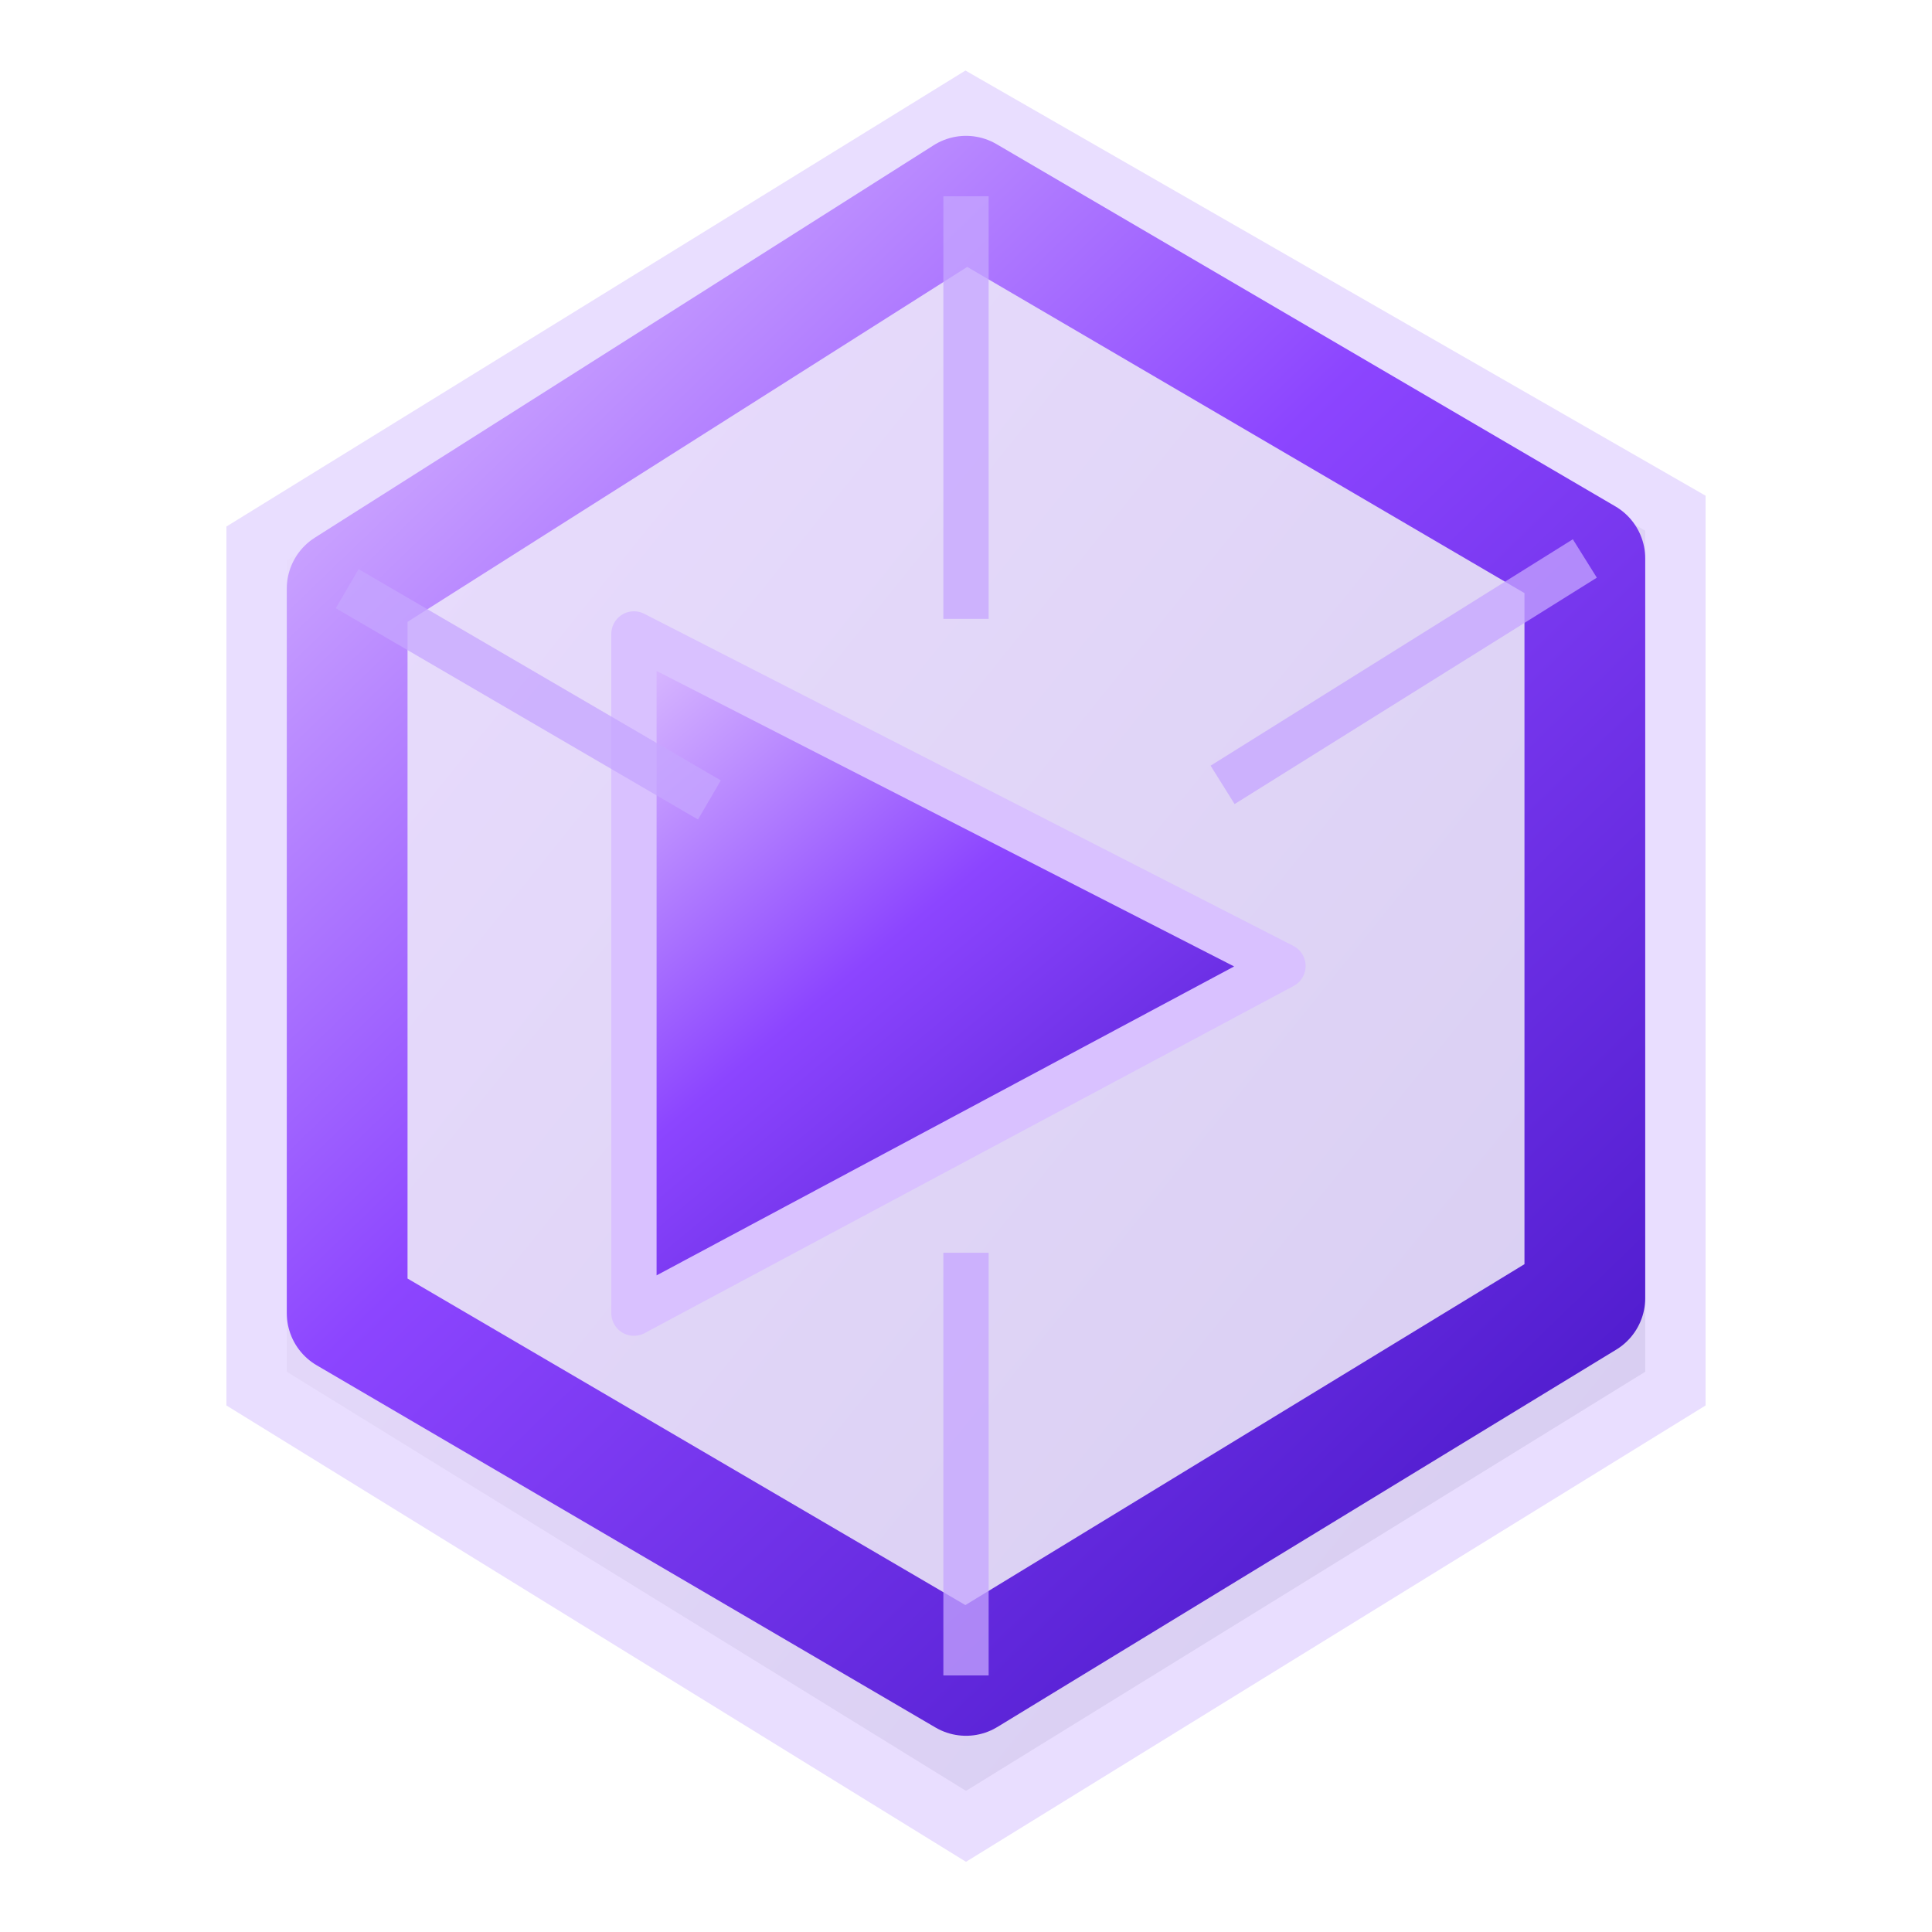
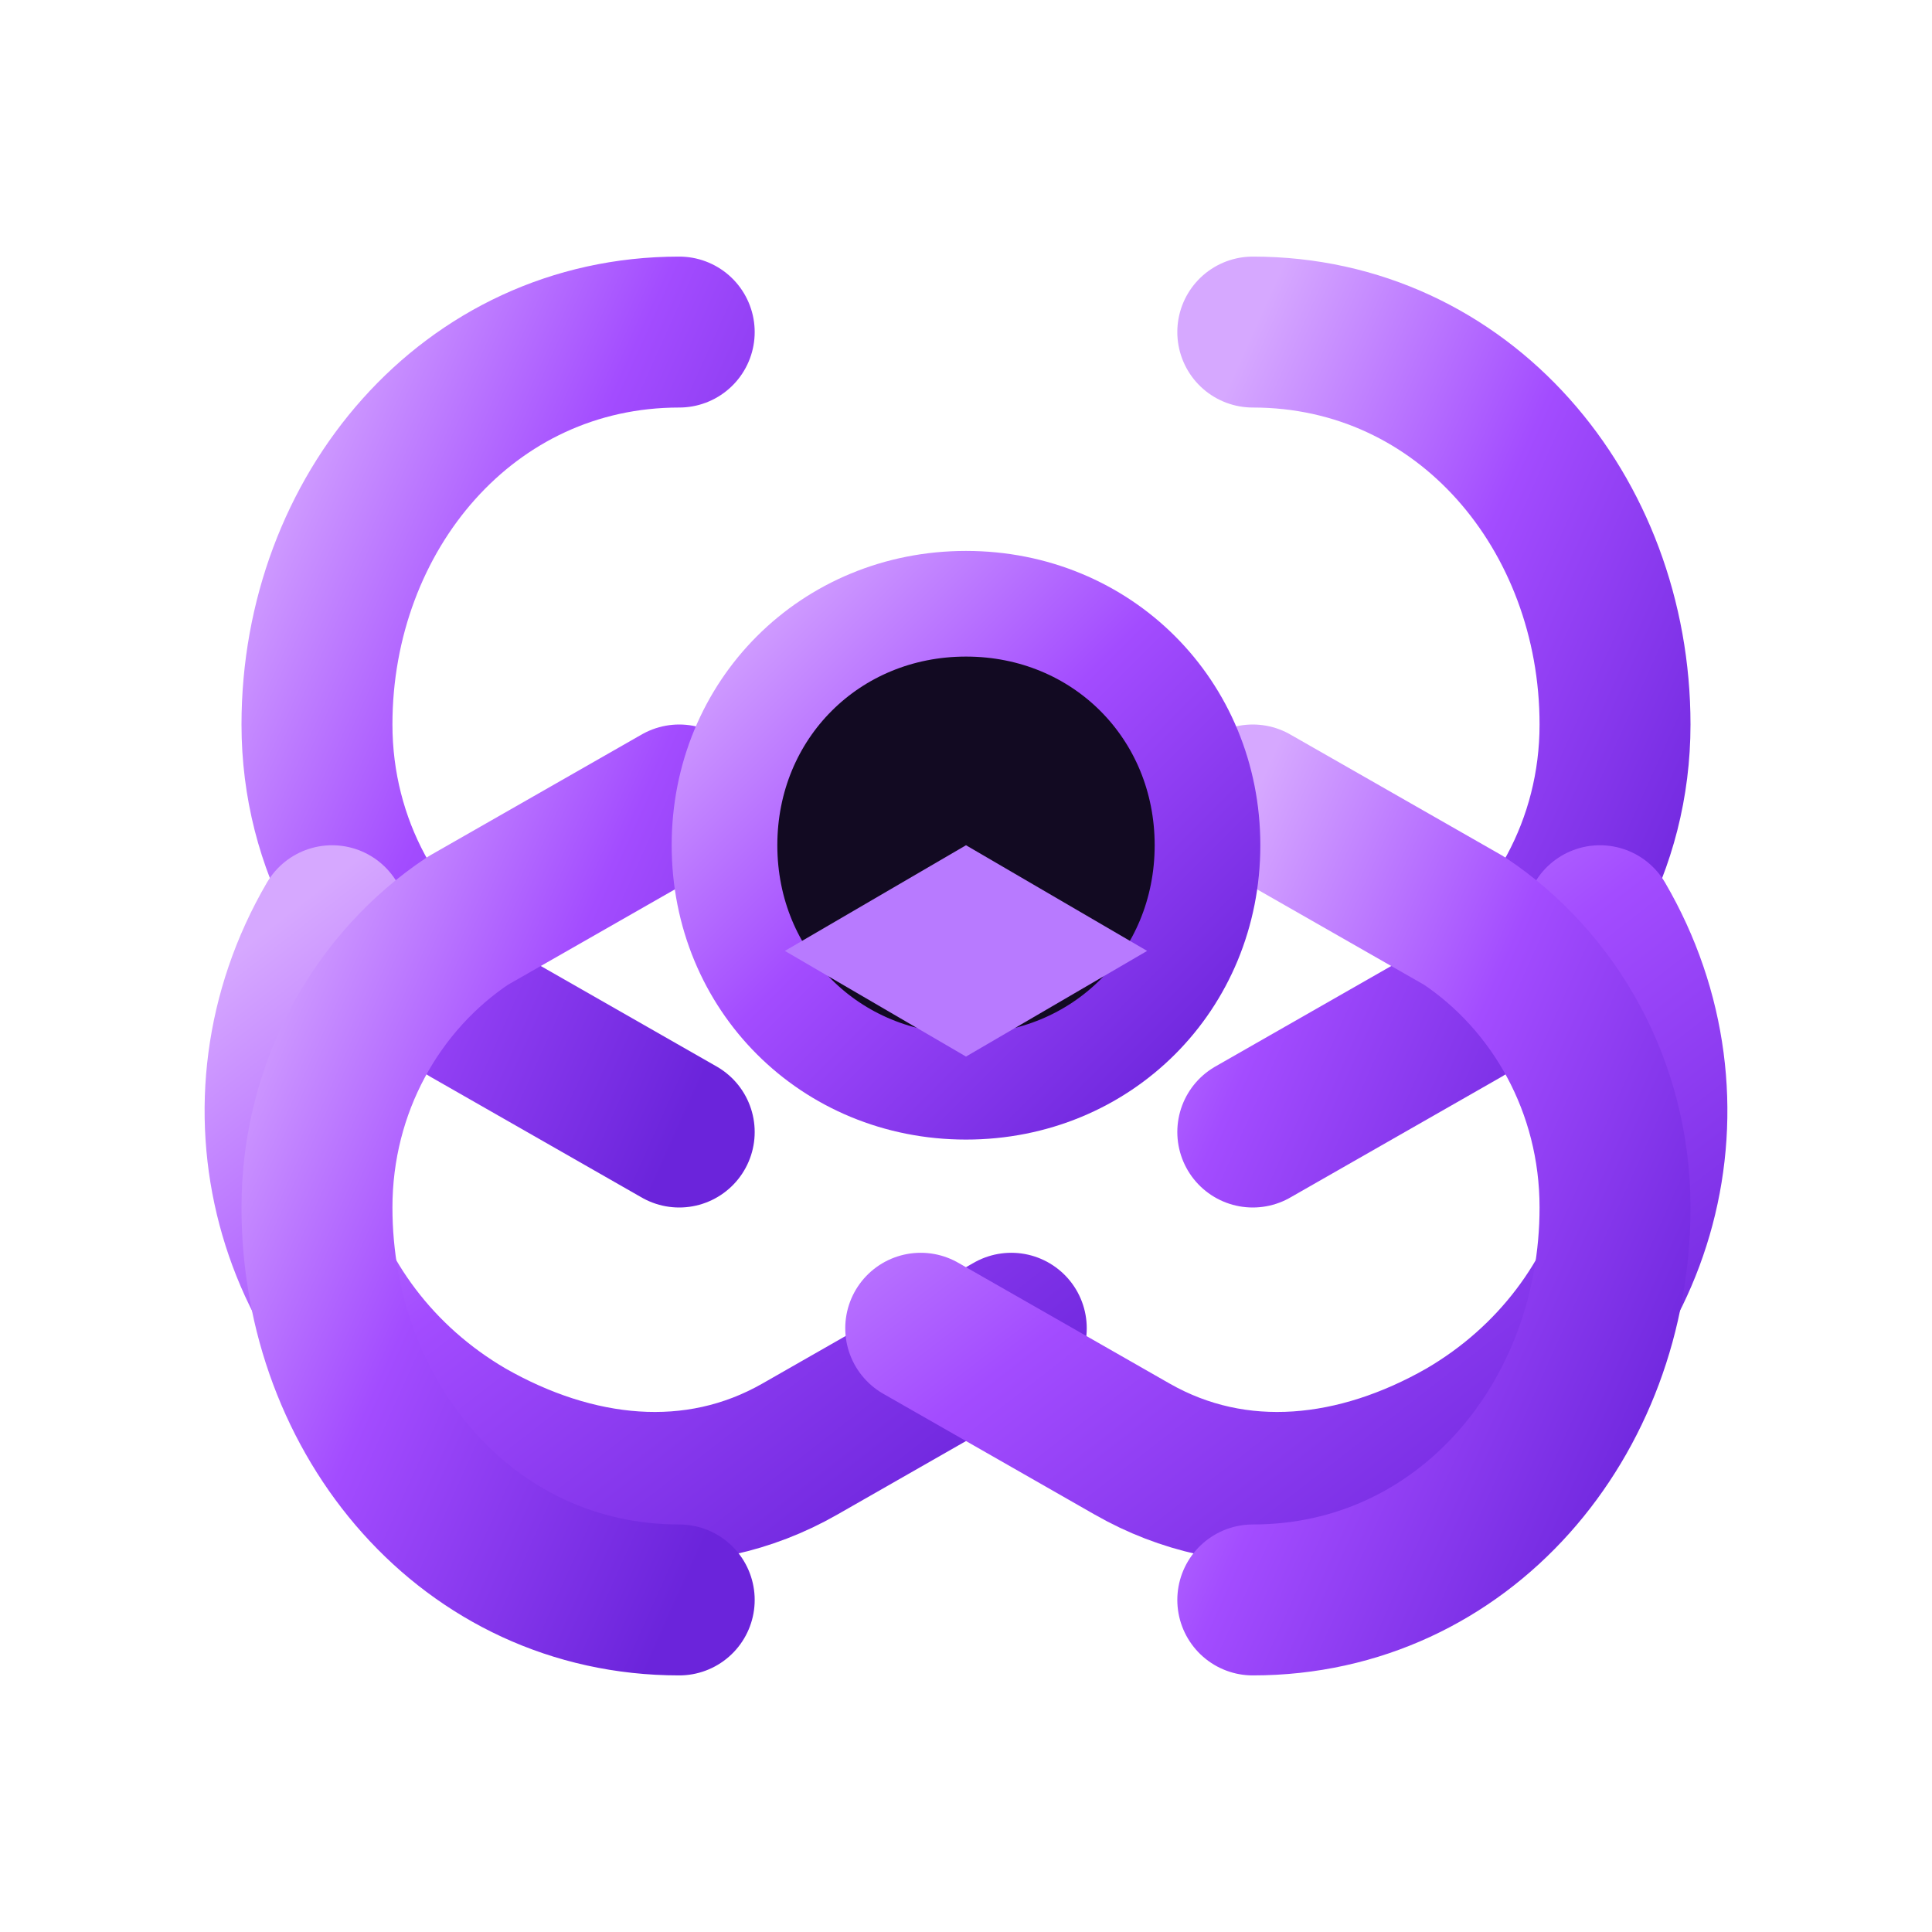
<svg xmlns="http://www.w3.org/2000/svg" viewBox="0 0 128 128">
  <defs>
-     <linearGradient id="g1" x1="10%" y1="0%" x2="90%" y2="100%">
-       <stop stop-color="#d6b5ff" />
-       <stop offset=".42" stop-color="#8c45ff" />
-       <stop offset="1" stop-color="#4a18c9" />
-     </linearGradient>
-     <linearGradient id="g2" x1="0%" y1="0%" x2="100%" y2="100%">
-       <stop stop-color="#a56bff" />
-       <stop offset="1" stop-color="#4215b8" />
+     <linearGradient id="purple" x1="0" y1="0" x2="1" y2="1">
+       <stop stop-color="#d6a8ff" />
+       <stop offset=".45" stop-color="#a34cff" />
+       <stop offset="1" stop-color="#6b24db" />
    </linearGradient>
  </defs>
-   <path d="M64 7 111 34v58l-47 29L17 92V36Z" fill="url(#g2)" opacity=".22" stroke="#9d6aff" stroke-width="4" />
-   <path d="M64 13 105 37v49L64 111 23 87V39Z" fill="none" stroke="url(#g1)" stroke-width="8" stroke-linejoin="round" />
-   <path d="M42 42 85 64 42 87Z" fill="url(#g1)" stroke="#d9c1ff" stroke-width="3" stroke-linejoin="round" />
-   <path d="m64 13 0 28m41-4-24 15M23 39l24 14M64 111V83" fill="none" stroke="#c6a5ff" stroke-width="3" opacity=".75" />
+   <g fill="none" stroke="url(#purple)" stroke-width="10" stroke-linecap="round" stroke-linejoin="round">
+     <path d="M45 22c-14 0-24 12-24 26 0 8 4 15 10 19l14 8" />
+     <path d="M83 22c14 0 24 12 24 26 0 8-4 15-10 19l-14 8" />
+     <path d="M22 61c-7 12-3 27 9 34 7 4 15 5 22 1l14-8" />
+     <path d="M106 61c7 12 3 27-9 34-7 4-15 5-22 1l-14-8" />
+     <path d="M45 106c-14 0-24-12-24-26 0-8 4-15 10-19l14-8" />
+     <path d="M83 106c14 0 24-12 24-26 0-8-4-15-10-19l-14-8" />
+   </g>
+   <path d="M64 40c-9 0-16 7-16 16s7 16 16 16 16-7 16-16-7-16-16-16Z" fill="#120a22" stroke="url(#purple)" stroke-width="7" />
+   <path d="M64 56l12 7-12 7-12-7z" fill="#b87aff" />
</svg>
